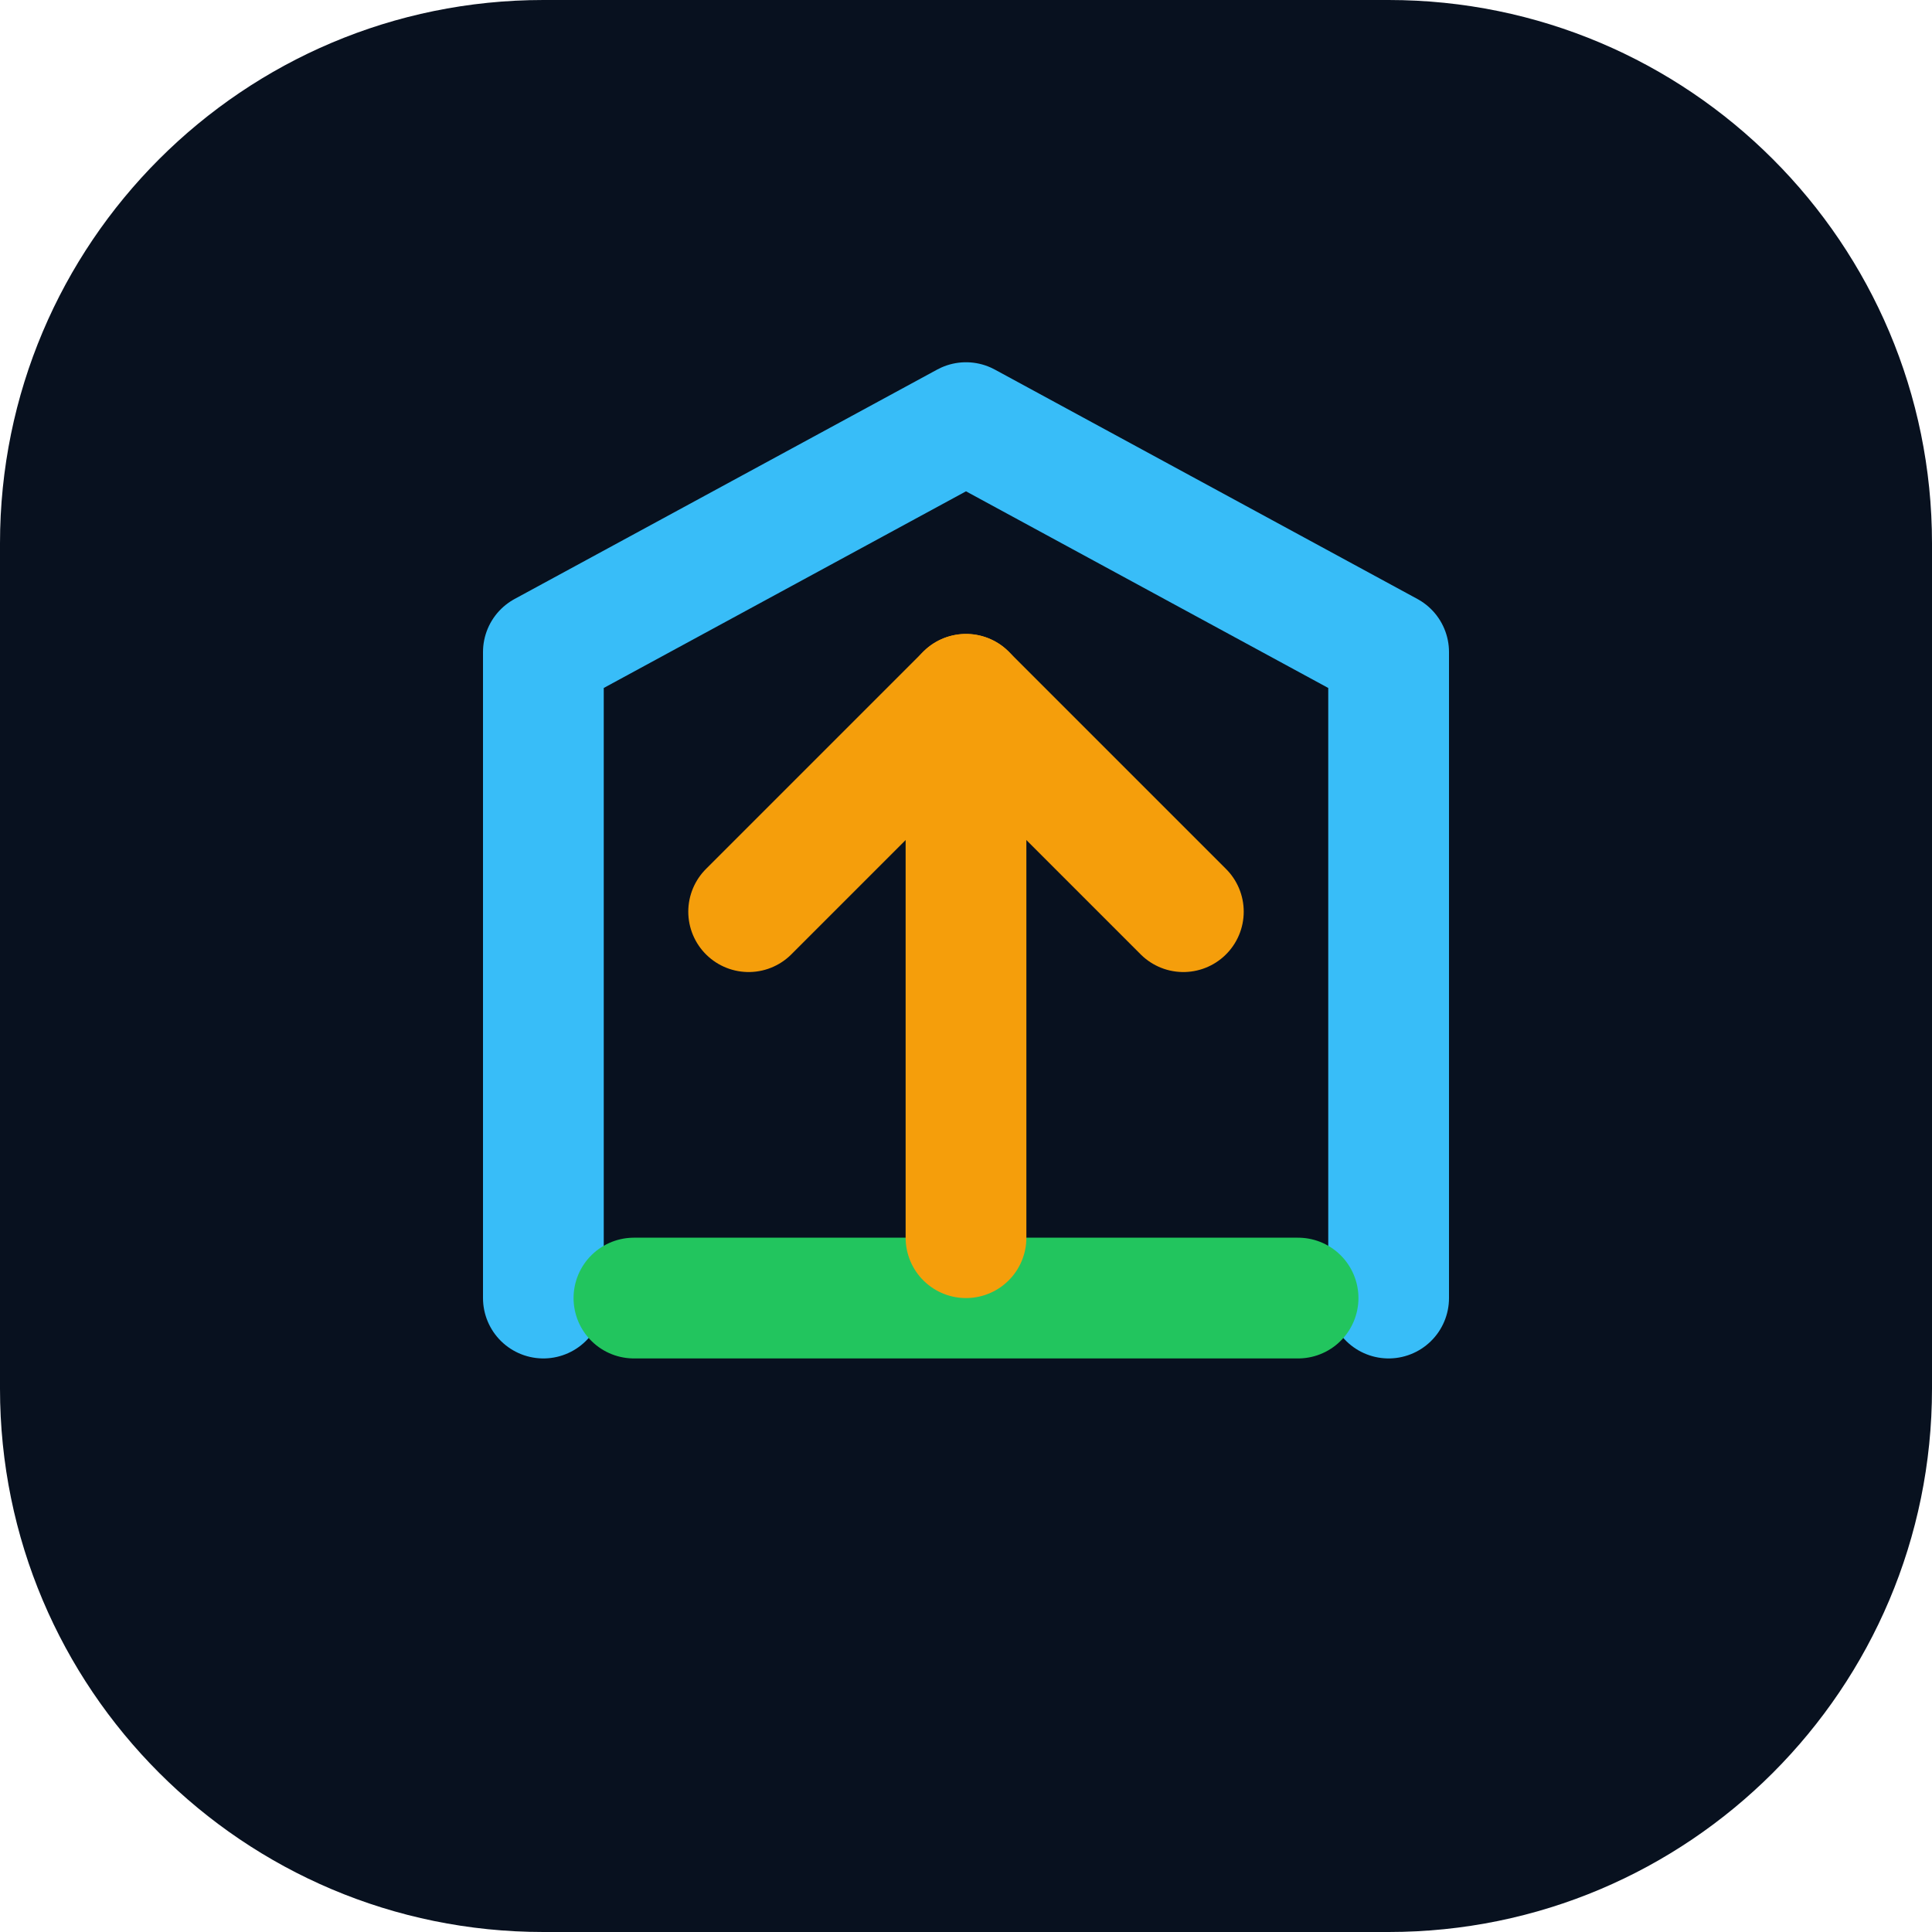
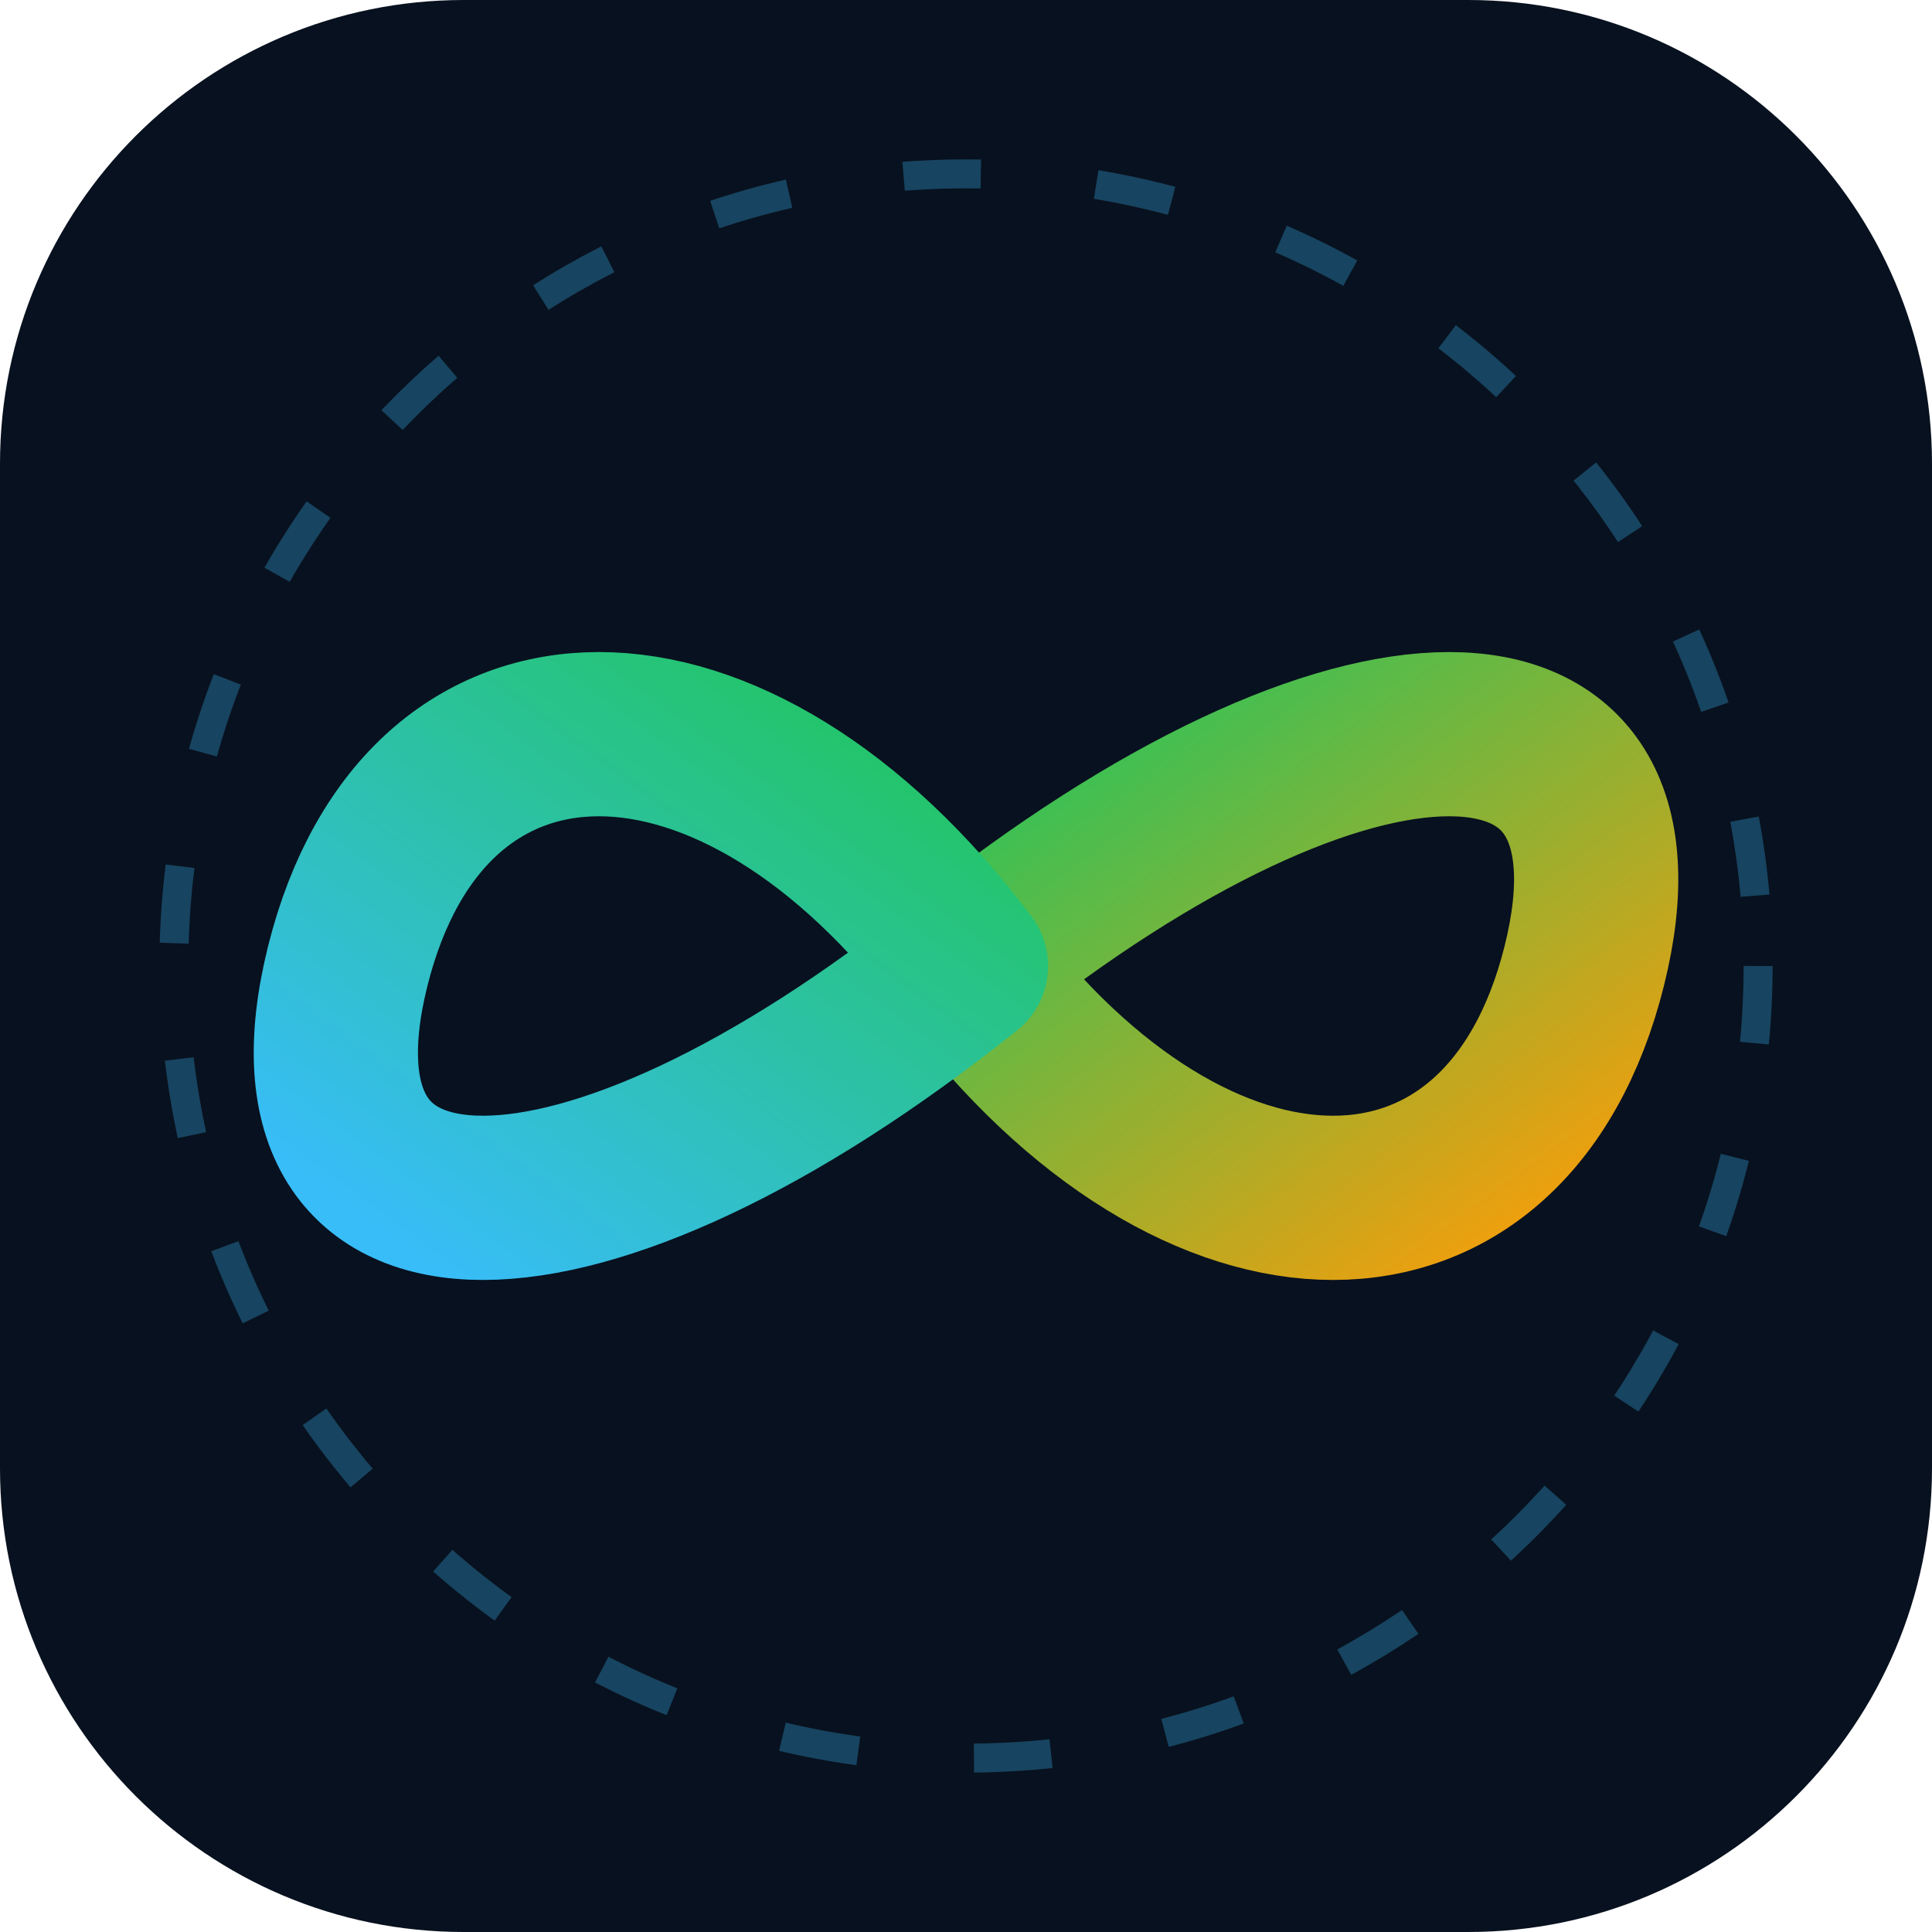
- <svg xmlns="http://www.w3.org/2000/svg" viewBox="0 0 32 32">
-   <rect width="32" height="32" rx="9" fill="#08111f" />
-   <path d="M9 21.5V10.8L16 7l7 3.8v10.7" fill="none" stroke="#38bdf8" stroke-width="2" stroke-linecap="round" stroke-linejoin="round" />
-   <path d="M10.5 21.5h11" stroke="#22c55e" stroke-width="2" stroke-linecap="round" />
-   <path d="M16 11.5v9" stroke="#f59e0b" stroke-width="2" stroke-linecap="round" />
-   <path d="M12.4 15.1 16 11.5l3.6 3.6" fill="none" stroke="#f59e0b" stroke-width="2" stroke-linecap="round" stroke-linejoin="round" />
+ <svg xmlns="http://www.w3.org/2000/svg" viewBox="0 0 100 100" fill="none">
+   <defs>
+     <linearGradient id="leftLoopGrad" x1="0%" y1="100%" x2="100%" y2="0%">
+       <stop offset="0%" stop-color="#38bdf8" />
+       <stop offset="100%" stop-color="#22c55e" />
+     </linearGradient>
+     <linearGradient id="rightLoopGrad" x1="0%" y1="0%" x2="100%" y2="100%">
+       <stop offset="0%" stop-color="#22c55e" />
+       <stop offset="100%" stop-color="#f59e0b" />
+     </linearGradient>
+   </defs>
+   <rect width="100" height="100" rx="24" fill="#08111f" />
+   <circle cx="50" cy="50" r="41" stroke="#38bdf8" stroke-width="1.5" stroke-dasharray="4 6" opacity="0.3" />
+   <path d="M 50 50 C 62 66, 78 66, 82 50 C 86 34, 70 34, 50 50" stroke="url(#rightLoopGrad)" stroke-width="8.5" stroke-linecap="round" stroke-linejoin="round" />
+   <path d="M 50 50 C 30 66, 14 66, 18 50 C 22 34, 38 34, 50 50" stroke="url(#leftLoopGrad)" stroke-width="8.5" stroke-linecap="round" stroke-linejoin="round" />
</svg>
